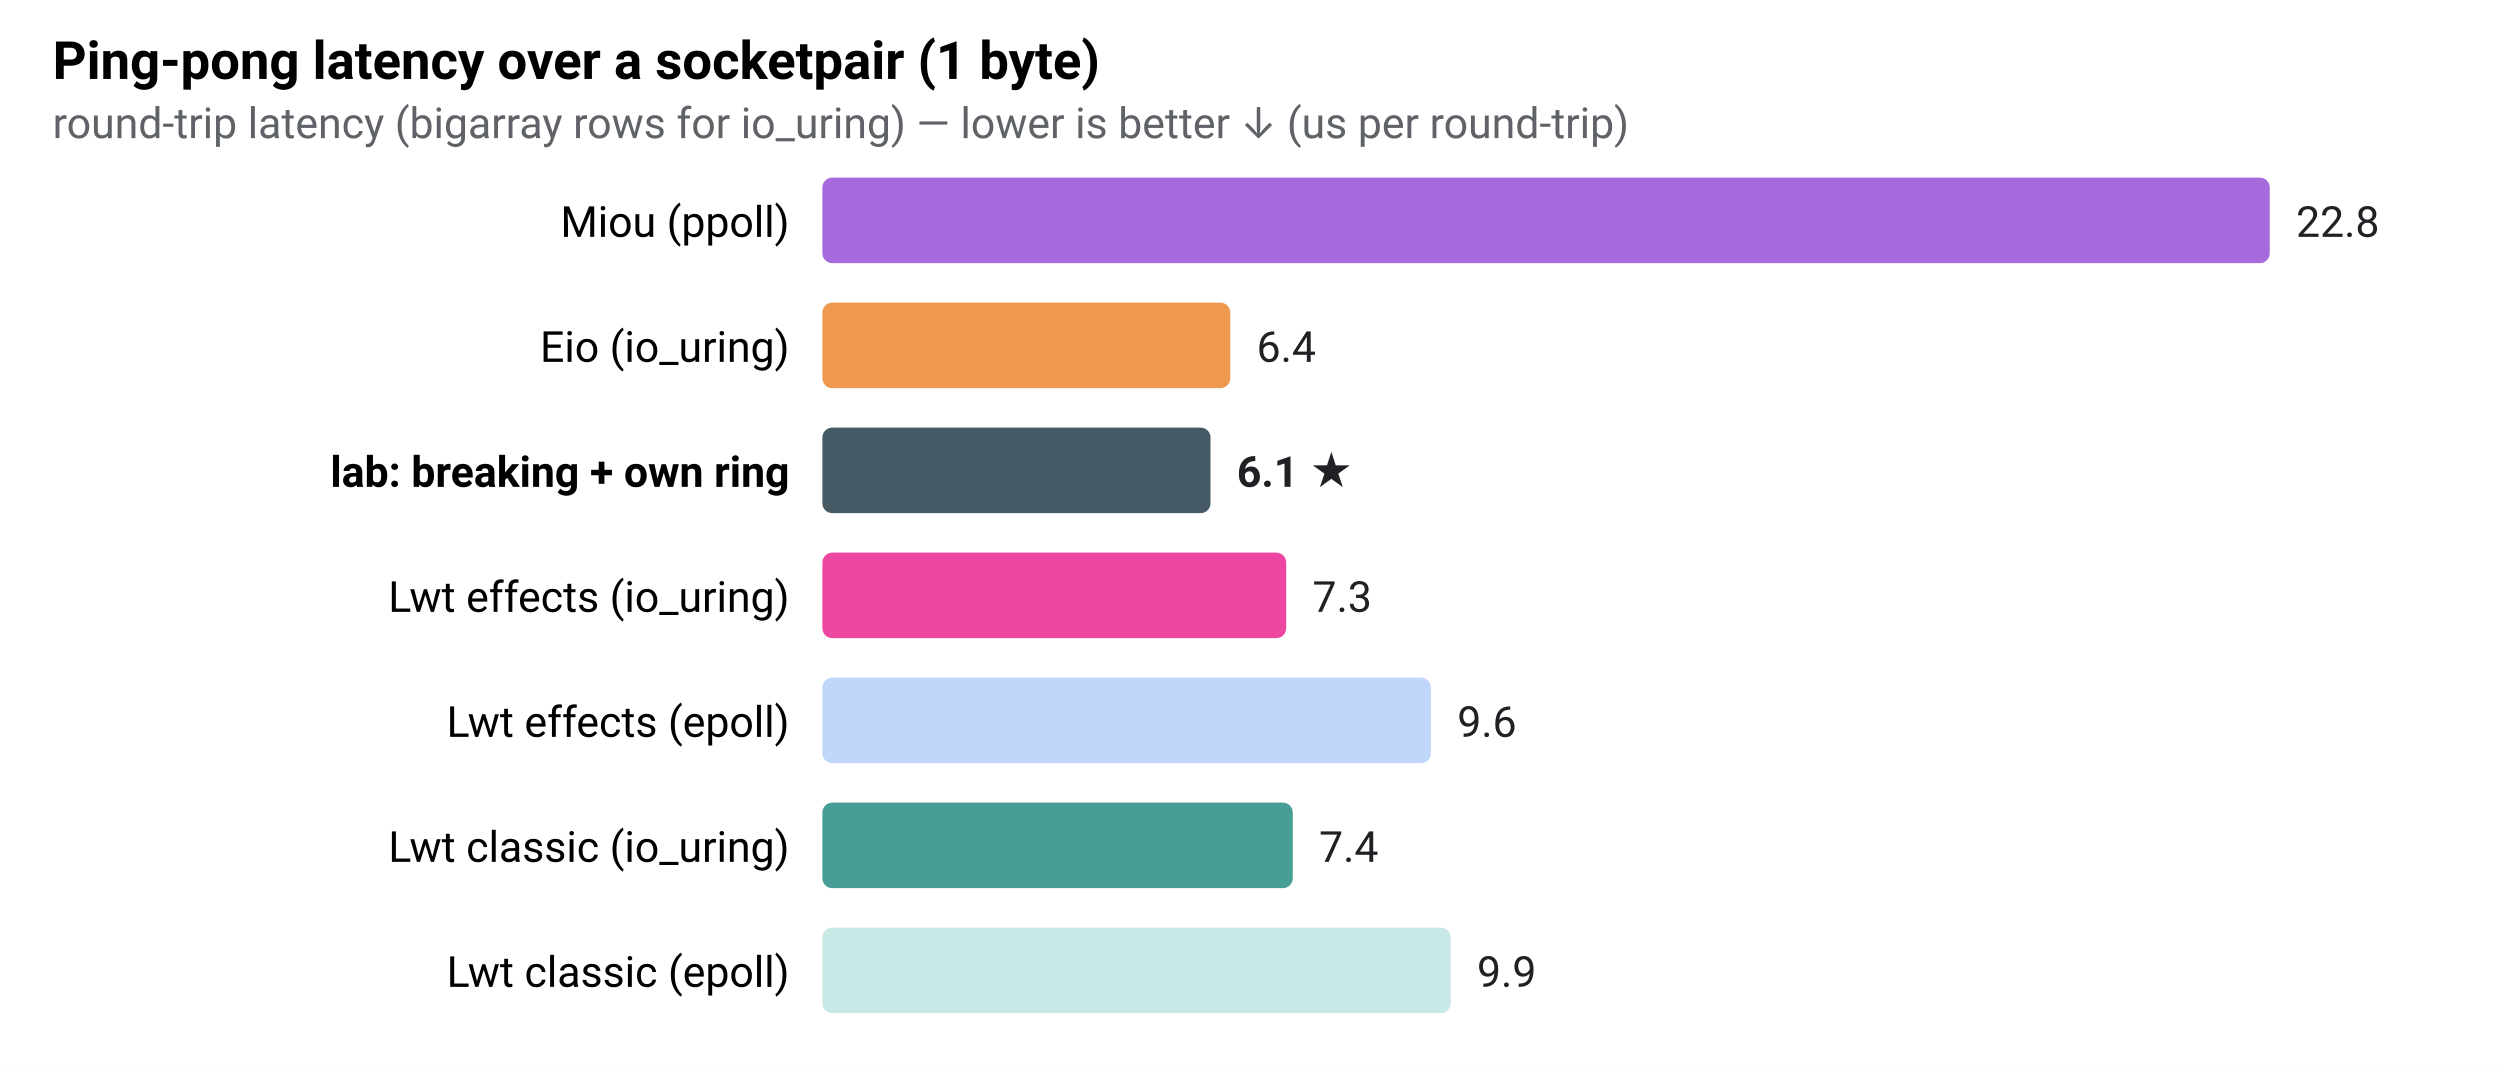
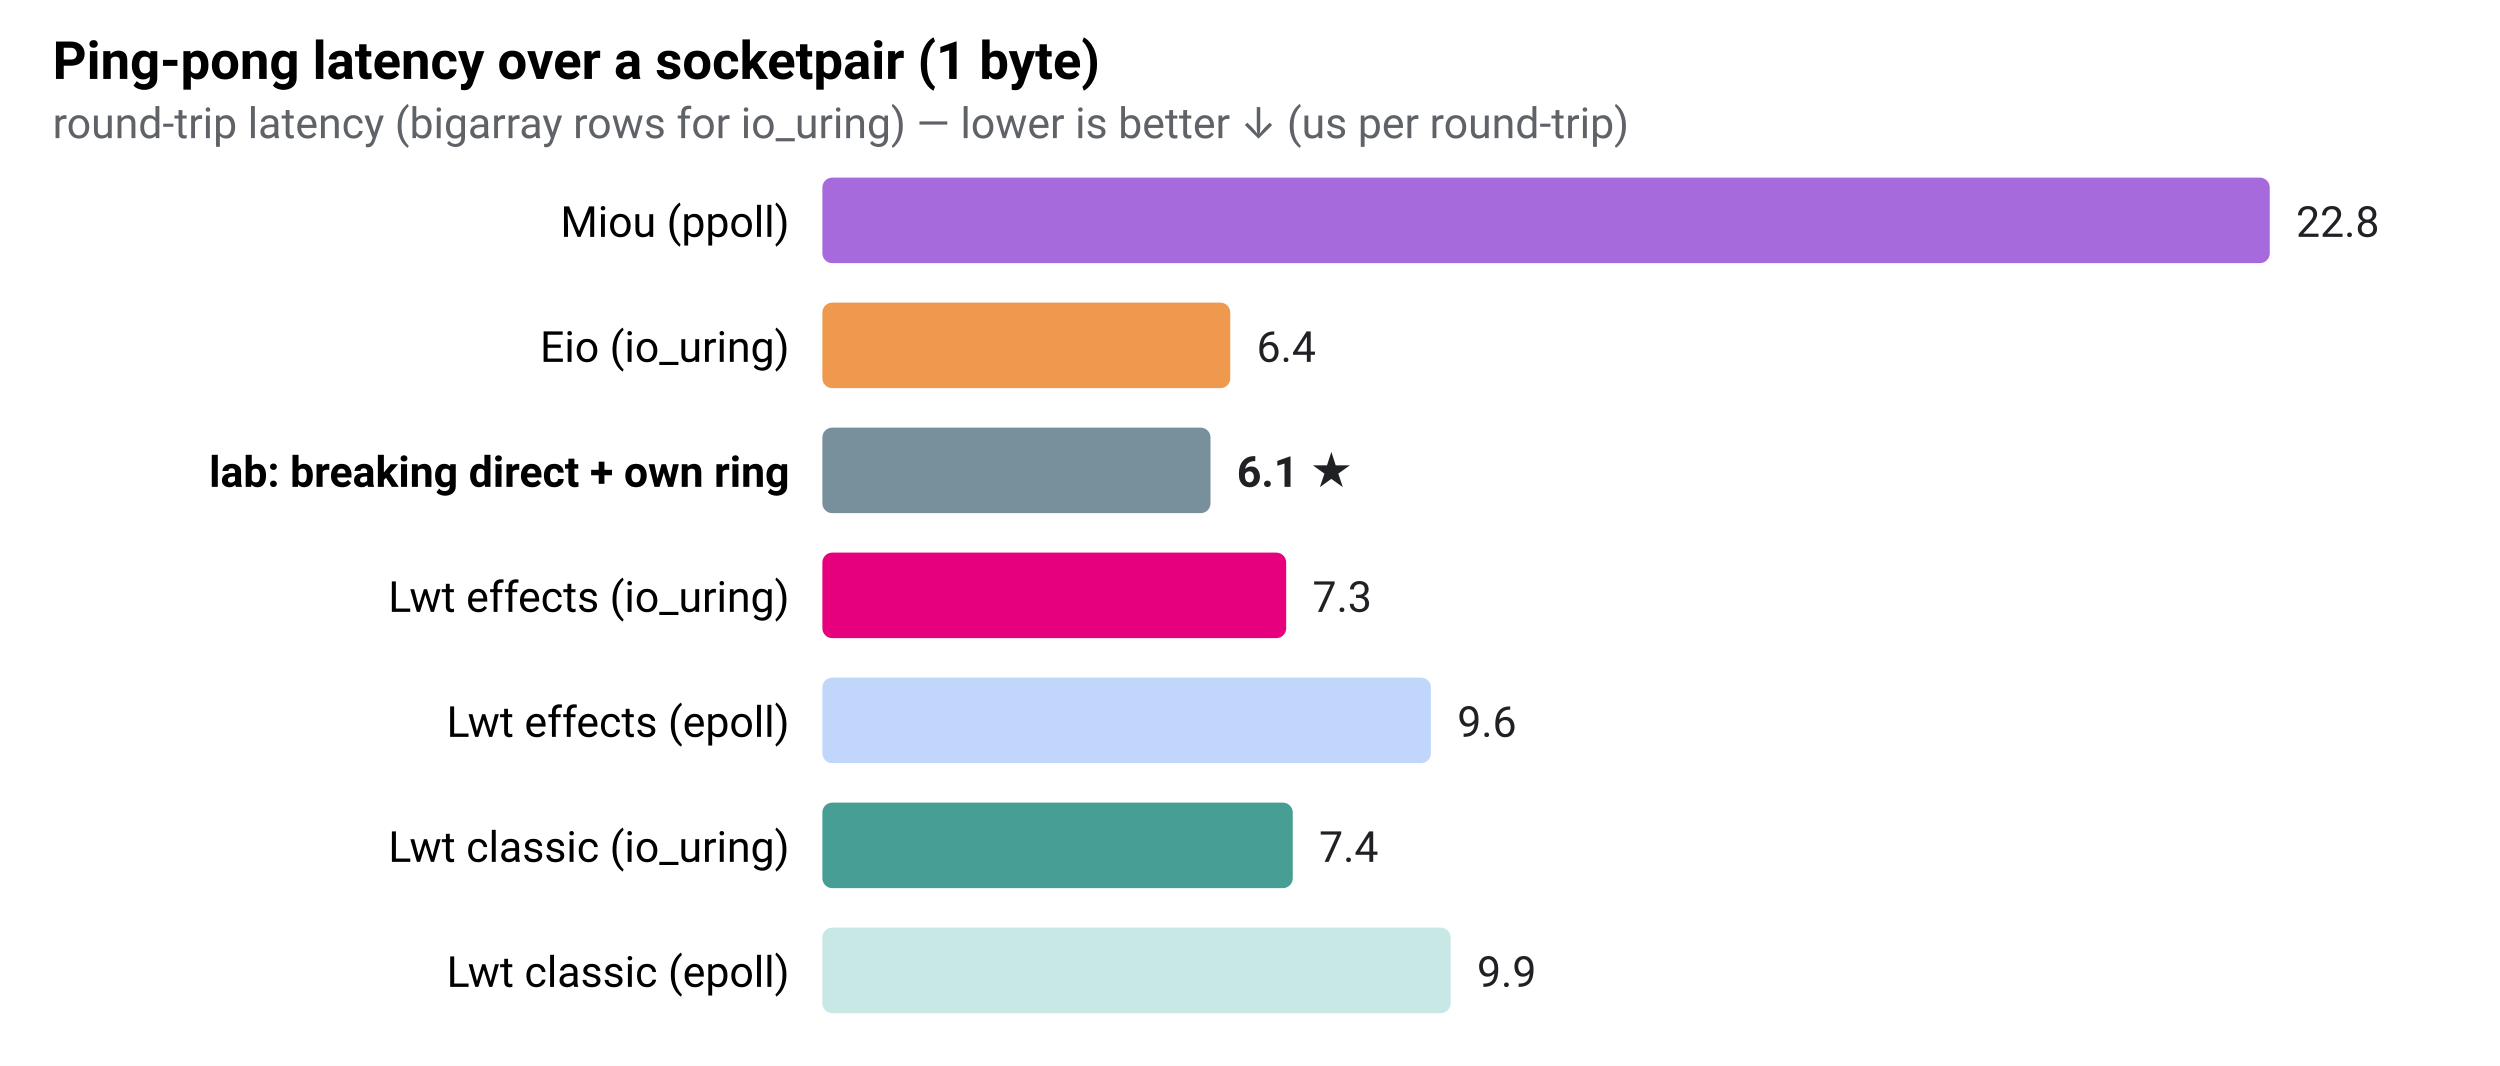
<svg xmlns="http://www.w3.org/2000/svg" width="760" height="324" font-family="-apple-system,Segoe UI,Roboto,sans-serif" font-size="13">
  <rect width="760" height="324" fill="white" />
  <text x="16" y="24" font-size="16" font-weight="700">Ping-pong latency over a socketpair (1 byte)</text>
  <text x="16" y="42" fill="#5f6368">round-trip latency (bigarray rows for io_uring) — lower is better ↓ (us per round-trip)</text>
  <text x="240" y="72" text-anchor="end">Miou (ppoll)</text>
  <rect x="250" y="54" width="440" height="26" rx="3" fill="#8430ce" opacity="0.72" />
  <text x="698" y="72" fill="#202124">22.8</text>
  <text x="240" y="110" text-anchor="end">Eio (io_uring)</text>
  <rect x="250" y="92" width="124" height="26" rx="3" fill="#e8710a" opacity="0.72" />
  <text x="382" y="110" fill="#202124">6.4</text>
-   <text x="240" y="148" text-anchor="end" font-weight="700">lab: breaking + own ring</text>
-   <rect x="250" y="130" width="118" height="26" rx="3" fill="#455a64" />
+   <text x="240" y="148" text-anchor="end" font-weight="700">lab: breaking direct + own ring</text>
+   <rect x="250" y="130" width="118" height="26" rx="3" fill="#78909c" />
  <text x="376" y="148" fill="#202124" font-weight="700">6.1 ★</text>
  <text x="240" y="186" text-anchor="end">Lwt effects (io_uring)</text>
-   <rect x="250" y="168" width="141" height="26" rx="3" fill="#e6007e" opacity="0.72" />
+   <rect x="250" y="168" width="141" height="26" rx="3" fill="#e6007e" />
  <text x="399" y="186" fill="#202124">7.3</text>
  <text x="240" y="224" text-anchor="end">Lwt effects (epoll)</text>
  <rect x="250" y="206" width="185" height="26" rx="3" fill="#a8c7fa" opacity="0.72" />
  <text x="443" y="224" fill="#202124">9.6</text>
  <text x="240" y="262" text-anchor="end">Lwt classic (io_uring)</text>
  <rect x="250" y="244" width="143" height="26" rx="3" fill="#00796b" opacity="0.72" />
  <text x="401" y="262" fill="#202124">7.4</text>
  <text x="240" y="300" text-anchor="end">Lwt classic (epoll)</text>
  <rect x="250" y="282" width="191" height="26" rx="3" fill="#b2dfdb" opacity="0.72" />
  <text x="449" y="300" fill="#202124">9.9</text>
</svg>
